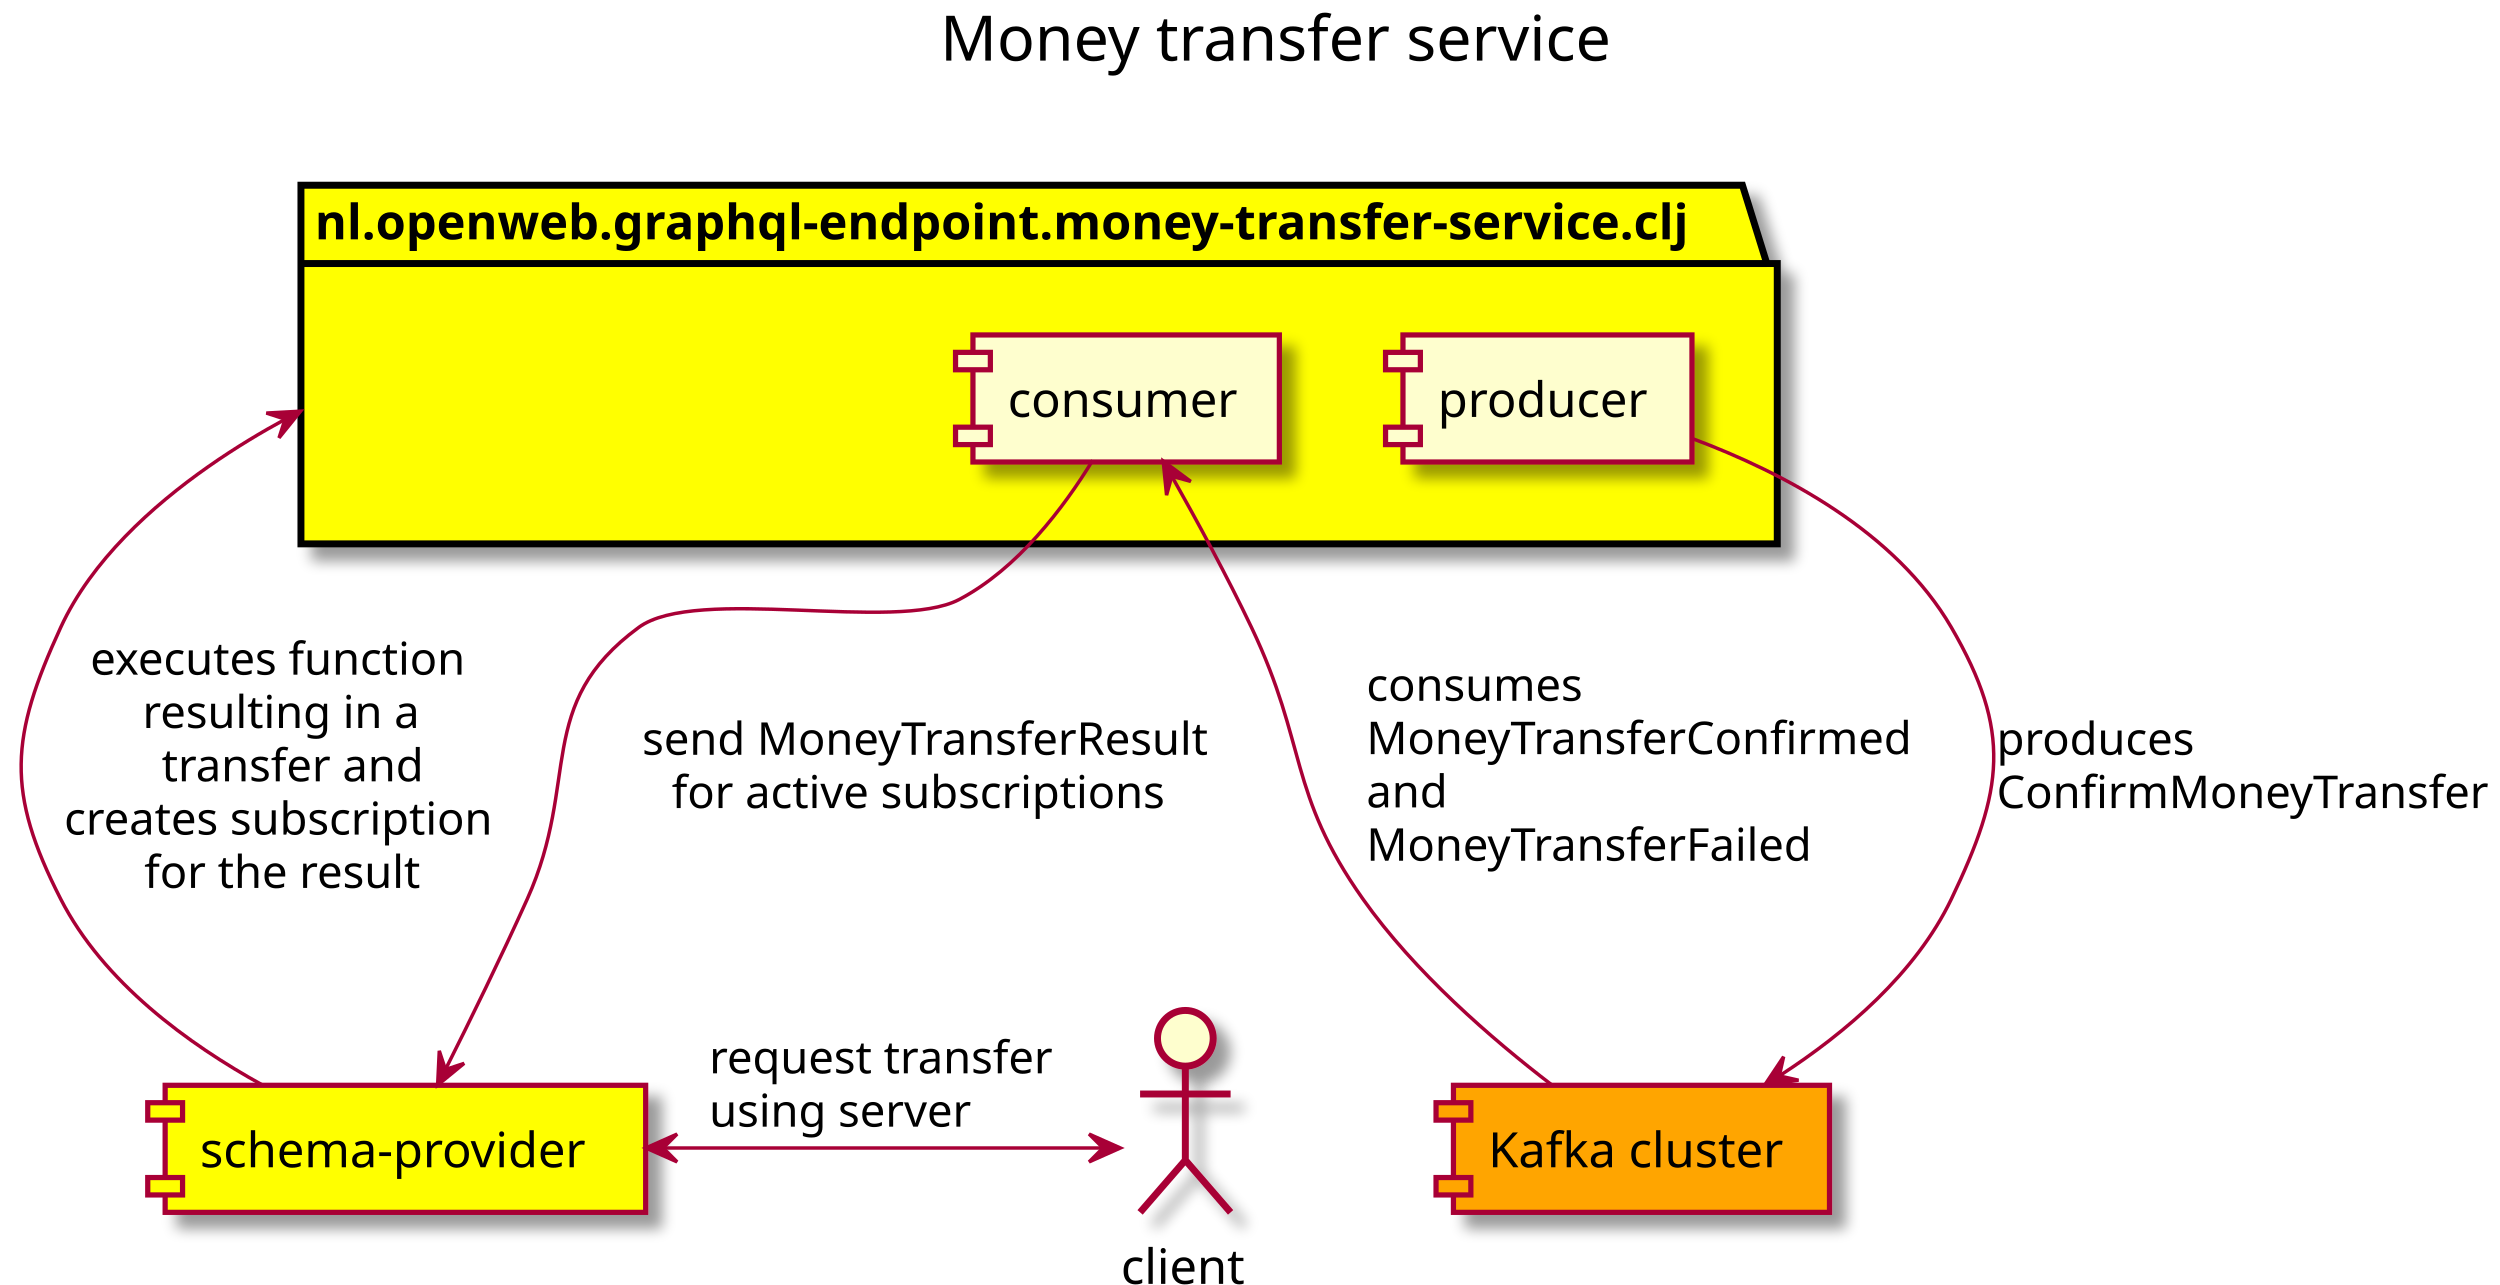
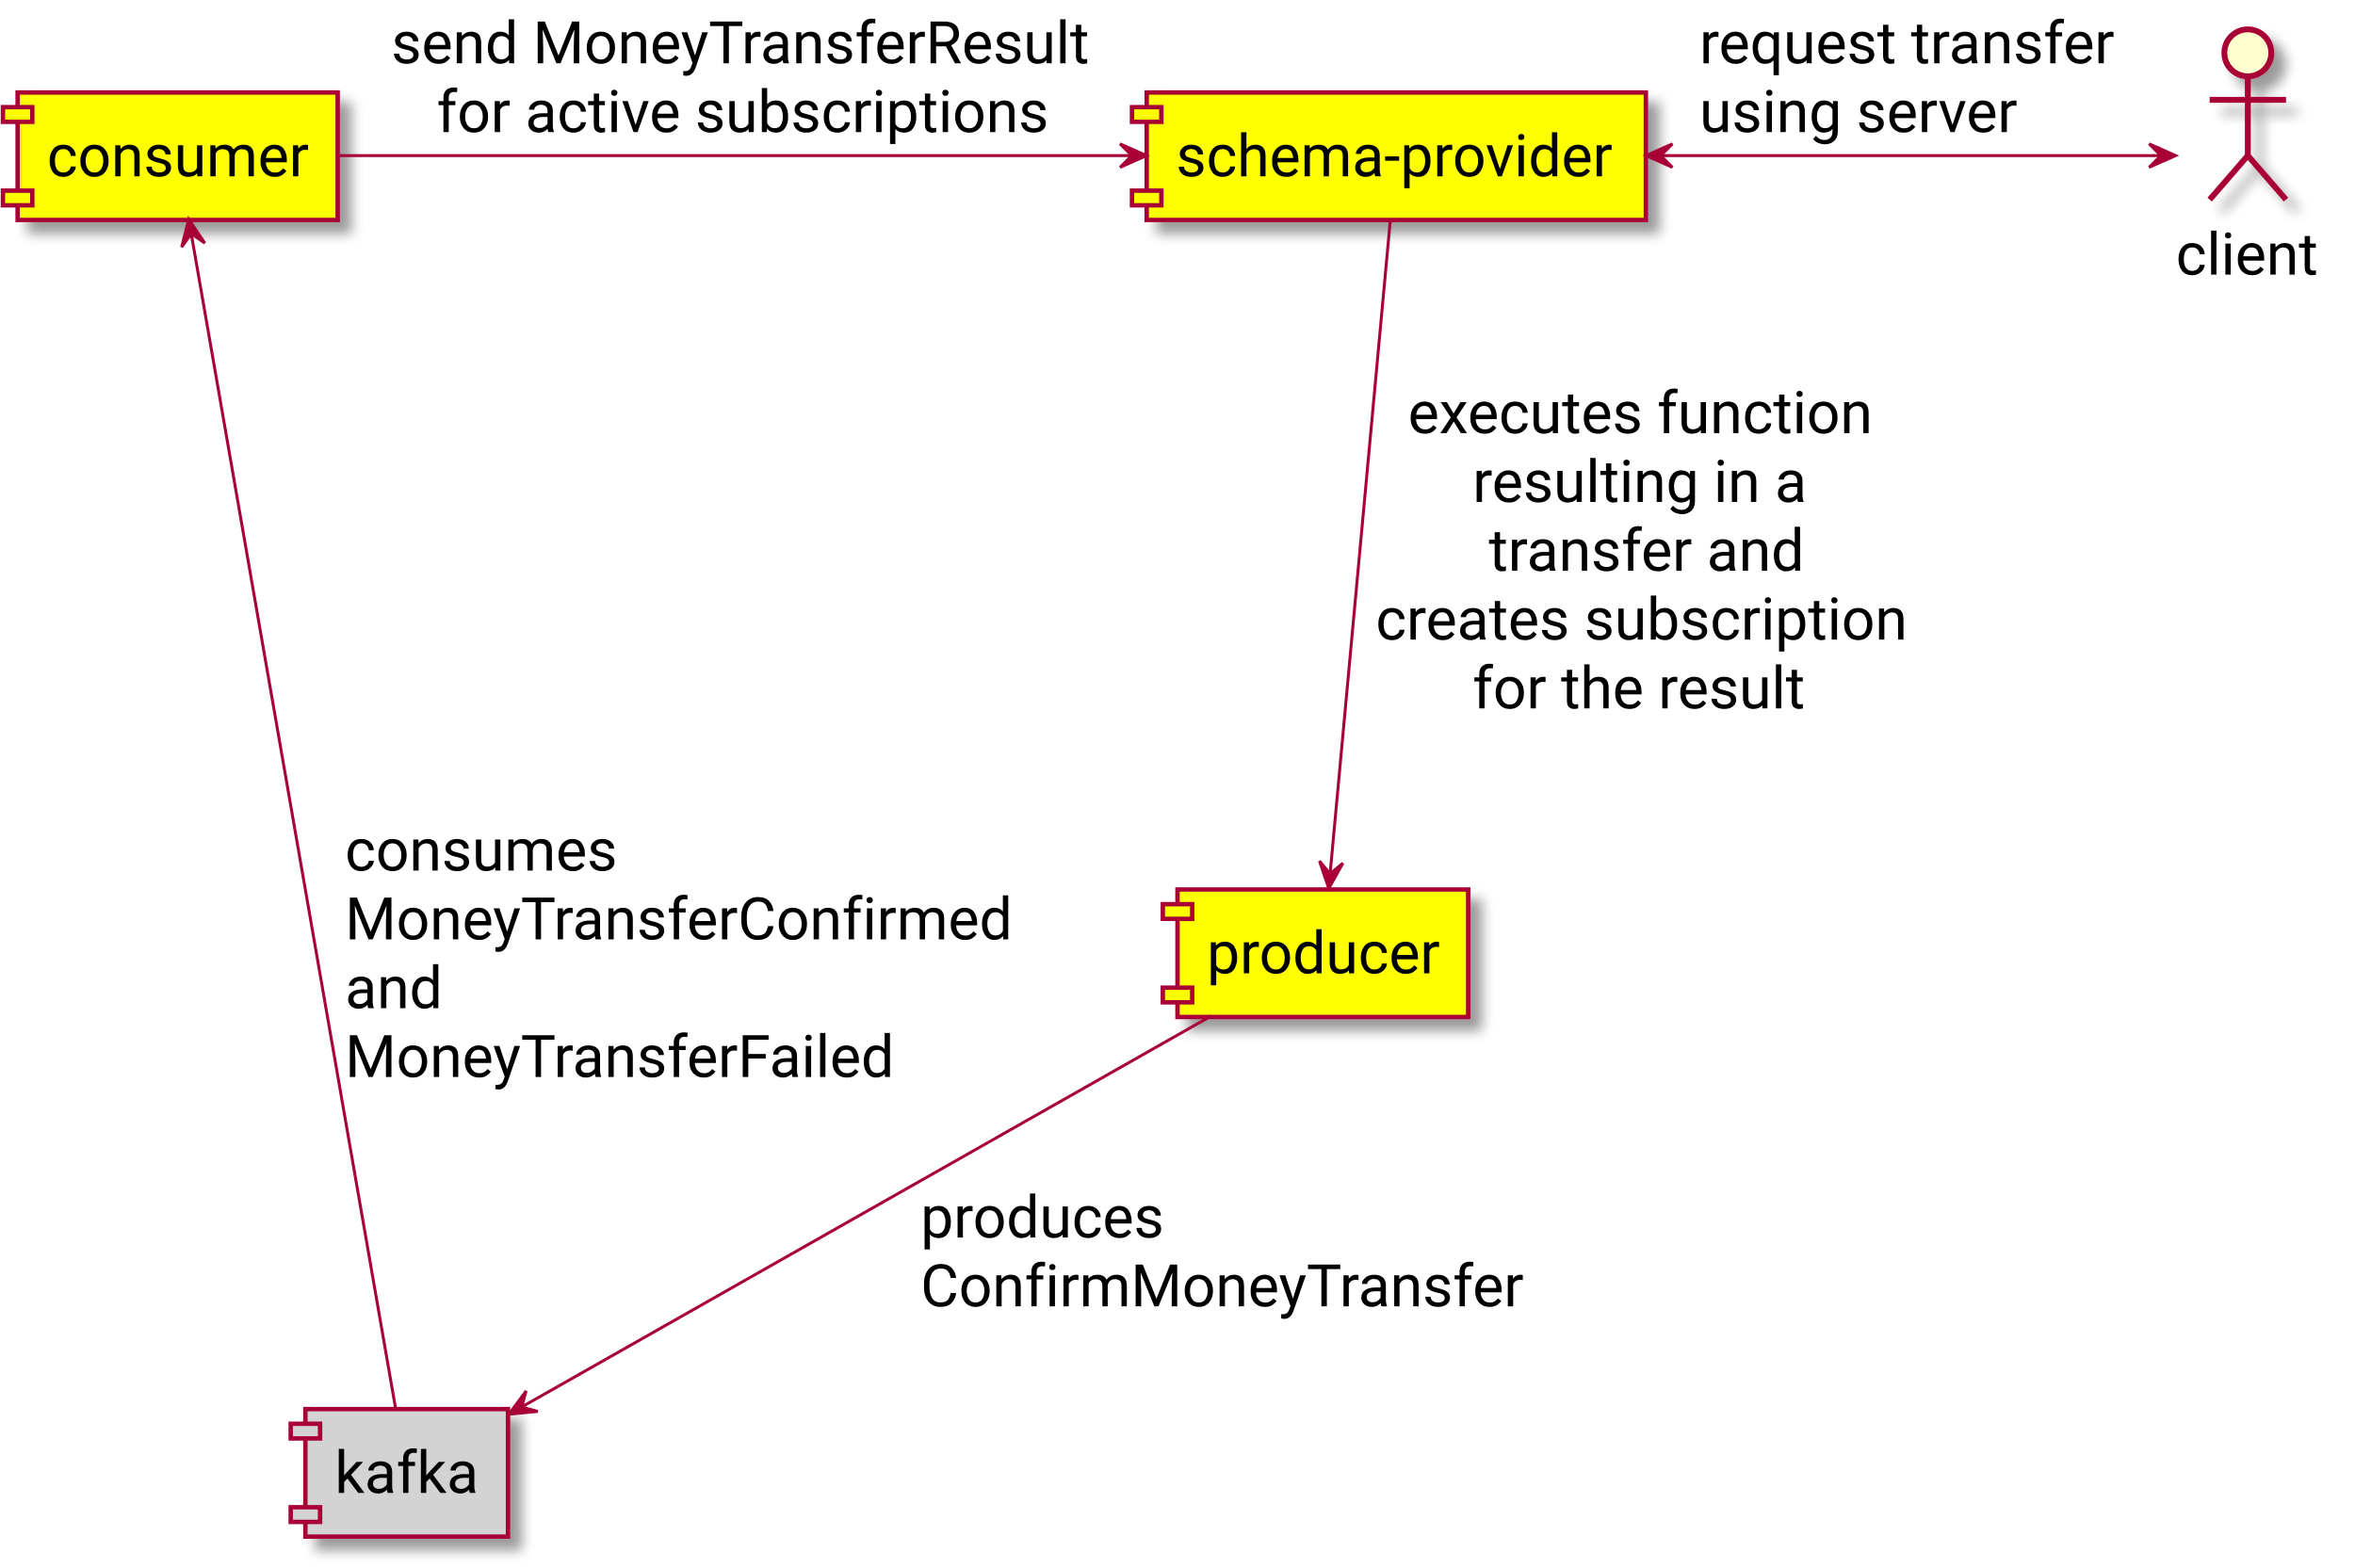
- <svg xmlns="http://www.w3.org/2000/svg" height="369px" style="width:718px;height:369px;" version="1.1" viewBox="0 0 718 369" width="718px">
+ <svg xmlns="http://www.w3.org/2000/svg" contentScriptType="application/ecmascript" contentStyleType="text/css" height="1068px" preserveAspectRatio="none" style="width:1604px;height:1068px;" version="1.1" viewBox="0 0 1604 1068" width="1604px" zoomAndPan="magnify">
  <defs>
-     <filter height="300%" id="f1" width="300%" x="-1" y="-1">
-       <feGaussianBlur result="blurOut" stdDeviation="2.0" />
+     <filter height="300%" id="f1unvmztkxzbk3" width="300%" x="-1" y="-1">
+       <feGaussianBlur result="blurOut" stdDeviation="4.0" />
      <feColorMatrix in="blurOut" result="blurOut2" type="matrix" values="0 0 0 0 0 0 0 0 0 0 0 0 0 0 0 0 0 0 .4 0" />
-       <feOffset dx="4.0" dy="4.0" in="blurOut2" result="blurOut3" />
+       <feOffset dx="8.0" dy="8.0" in="blurOut2" result="blurOut3" />
      <feBlend in="SourceGraphic" in2="blurOut3" mode="normal" />
    </filter>
  </defs>
  <g>
-     <text fill="#000000" font-family="sans-serif" font-size="18" lengthAdjust="spacingAndGlyphs" textLength="196" x="270" y="17.402">Money transfer service</text>
-     <polygon fill="#FFFF00" filter="url(#f1)" points="86.431,53.199,500.431,53.199,507.431,75.688,510.431,75.688,510.431,156.199,86.431,156.199,86.431,53.199" style="stroke: #000000; stroke-width: 2.0;" />
-     <line style="stroke: #000000; stroke-width: 2.0;" x1="86.431" x2="507.431" y1="75.688" y2="75.688" />
-     <text fill="#000000" font-family="sans-serif" font-size="14" font-weight="bold" lengthAdjust="spacingAndGlyphs" textLength="408" x="90.431" y="68.734">nl.openweb.graphql-endpoint.money-transfer-service.clj</text>
-     <rect fill="#FEFECE" filter="url(#f1)" height="36.488" style="stroke: #A80036; stroke-width: 1.5;" width="83" x="402.931" y="96.199" />
-     <rect fill="#FEFECE" height="5" style="stroke: #A80036; stroke-width: 1.5;" width="10" x="397.931" y="101.199" />
-     <rect fill="#FEFECE" height="5" style="stroke: #A80036; stroke-width: 1.5;" width="10" x="397.931" y="122.688" />
-     <text fill="#000000" font-family="sans-serif" font-size="14" lengthAdjust="spacingAndGlyphs" textLength="63" x="412.931" y="119.734">producer</text>
-     <rect fill="#FEFECE" filter="url(#f1)" height="36.488" style="stroke: #A80036; stroke-width: 1.5;" width="88" x="279.431" y="96.199" />
-     <rect fill="#FEFECE" height="5" style="stroke: #A80036; stroke-width: 1.5;" width="10" x="274.431" y="101.199" />
-     <rect fill="#FEFECE" height="5" style="stroke: #A80036; stroke-width: 1.5;" width="10" x="274.431" y="122.688" />
-     <text fill="#000000" font-family="sans-serif" font-size="14" lengthAdjust="spacingAndGlyphs" textLength="68" x="289.431" y="119.734">consumer</text>
-     <rect fill="#FFA500" filter="url(#f1)" height="36.488" style="stroke: #A80036; stroke-width: 1.5;" width="108" x="417.431" y="311.699" />
-     <rect fill="#FFA500" height="5" style="stroke: #A80036; stroke-width: 1.5;" width="10" x="412.431" y="316.699" />
-     <rect fill="#FFA500" height="5" style="stroke: #A80036; stroke-width: 1.5;" width="10" x="412.431" y="338.188" />
-     <text fill="#000000" font-family="sans-serif" font-size="14" lengthAdjust="spacingAndGlyphs" textLength="88" x="427.431" y="335.234">Kafka cluster</text>
-     <ellipse cx="340.431" cy="298.199" fill="#FEFECE" filter="url(#f1)" rx="8" ry="8" style="stroke: #A80036; stroke-width: 2.0;" />
-     <path d="M340.431,306.199 L340.431,333.199 M327.431,314.199 L353.431,314.199 M340.431,333.199 L327.431,348.199 M340.431,333.199 L353.431,348.199 " fill="#FEFECE" filter="url(#f1)" style="stroke: #A80036; stroke-width: 2.0;" />
-     <text fill="#000000" font-family="sans-serif" font-size="14" lengthAdjust="spacingAndGlyphs" textLength="37" x="321.931" y="368.734">client</text>
-     <rect fill="#FFFF00" filter="url(#f1)" height="36.488" style="stroke: #A80036; stroke-width: 1.5;" width="138" x="47.431" y="311.699" />
-     <rect fill="#FFFF00" height="5" style="stroke: #A80036; stroke-width: 1.5;" width="10" x="42.431" y="316.699" />
-     <rect fill="#FFFF00" height="5" style="stroke: #A80036; stroke-width: 1.5;" width="10" x="42.431" y="338.188" />
-     <text fill="#000000" font-family="sans-serif" font-size="14" lengthAdjust="spacingAndGlyphs" textLength="118" x="57.431" y="335.234">schema-provider</text>
-     <path d="M336.608,136.882 C343.715,149.468 352.436,165.505 359.431,180.199 C375.538,214.031 369.801,227.602 391.431,258.199 C406.271,279.19 428.359,298.327 445.568,311.509 " fill="none" style="stroke: #A80036; stroke-width: 1.0;" />
-     <polygon fill="#A80036" points="334.069,132.41,335.034,142.211,336.538,136.758,341.991,138.261,334.069,132.41" style="stroke: #A80036; stroke-width: 1.0;" />
-     <text fill="#000000" font-family="sans-serif" font-size="13" lengthAdjust="spacingAndGlyphs" textLength="64" x="392.431" y="201.268">consumes</text>
-     <text fill="#000000" font-family="sans-serif" font-size="13" lengthAdjust="spacingAndGlyphs" textLength="159" x="392.431" y="216.578">MoneyTransferConfirmed</text>
-     <text fill="#000000" font-family="sans-serif" font-size="13" lengthAdjust="spacingAndGlyphs" textLength="23" x="392.431" y="231.889">and</text>
-     <text fill="#000000" font-family="sans-serif" font-size="13" lengthAdjust="spacingAndGlyphs" textLength="130" x="392.431" y="247.199">MoneyTransferFailed</text>
-     <path d="M190.499,329.699 C234.19,329.699 286.614,329.699 316.473,329.699 " fill="none" style="stroke: #A80036; stroke-width: 1.0;" />
-     <polygon fill="#A80036" points="321.779,329.699,312.779,325.699,316.779,329.699,312.779,333.699,321.779,329.699" style="stroke: #A80036; stroke-width: 1.0;" />
-     <polygon fill="#A80036" points="185.467,329.699,194.467,333.699,190.467,329.699,194.467,325.699,185.467,329.699" style="stroke: #A80036; stroke-width: 1.0;" />
-     <text fill="#000000" font-family="sans-serif" font-size="13" lengthAdjust="spacingAndGlyphs" textLength="100" x="203.681" y="308.268">request transfer</text>
-     <text fill="#000000" font-family="sans-serif" font-size="13" lengthAdjust="spacingAndGlyphs" textLength="77" x="203.681" y="323.578">using server</text>
-     <path d="M86.325,118.095 C86.166,118.176 86.005,118.259 85.843,118.342 C84.543,119.011 83.123,119.759 81.603,120.583 C75.523,123.88 67.837,128.404 59.802,134.037 C43.731,145.302 26.26,161.004 17.431,180.199 C2.946,211.694 1.649,227.333 17.431,258.199 C29.641,282.079 53.958,299.817 75.435,311.652 " fill="none" style="stroke: #A80036; stroke-width: 1.0;" />
-     <polygon fill="#A80036" points="86.325,118.095,76.49,118.632,81.873,120.372,80.134,125.755,86.325,118.095" style="stroke: #A80036; stroke-width: 1.0;" />
-     <text fill="#000000" font-family="sans-serif" font-size="13" lengthAdjust="spacingAndGlyphs" textLength="113" x="25.931" y="193.768">executes function</text>
-     <text fill="#000000" font-family="sans-serif" font-size="13" lengthAdjust="spacingAndGlyphs" textLength="83" x="40.931" y="209.078">resulting in a</text>
-     <text fill="#000000" font-family="sans-serif" font-size="13" lengthAdjust="spacingAndGlyphs" textLength="76" x="46.431" y="224.389">transfer and</text>
-     <text fill="#000000" font-family="sans-serif" font-size="13" lengthAdjust="spacingAndGlyphs" textLength="128" x="18.431" y="239.699">creates subscription</text>
-     <text fill="#000000" font-family="sans-serif" font-size="13" lengthAdjust="spacingAndGlyphs" textLength="82" x="41.431" y="255.01">for the result</text>
-     <path d="M313.821,132.212 C305.566,145.716 292.33,163.335 275.431,172.199 C257.258,181.732 199.964,168.041 183.431,180.199 C153.245,202.399 166.788,224.02 151.431,258.199 C144.002,274.736 134.997,293.098 127.981,307.073 " fill="none" style="stroke: #A80036; stroke-width: 1.0;" />
-     <polygon fill="#A80036" points="125.684,311.635,133.305,305.396,127.933,307.17,126.159,301.798,125.684,311.635" style="stroke: #A80036; stroke-width: 1.0;" />
-     <text fill="#000000" font-family="sans-serif" font-size="13" lengthAdjust="spacingAndGlyphs" textLength="166" x="184.431" y="216.768">send MoneyTransferResult</text>
-     <text fill="#000000" font-family="sans-serif" font-size="13" lengthAdjust="spacingAndGlyphs" textLength="149" x="192.931" y="232.078">for active subscriptions</text>
-     <path d="M485.979,125.936 C512.374,135.786 544.473,152.759 560.431,180.199 C577.859,210.167 575.417,226.939 560.431,258.199 C550.164,279.618 530.005,296.653 511.466,308.714 " fill="none" style="stroke: #A80036; stroke-width: 1.0;" />
-     <polygon fill="#A80036" points="506.794,311.673,516.538,310.236,511.018,308.997,512.257,303.478,506.794,311.673" style="stroke: #A80036; stroke-width: 1.0;" />
-     <text fill="#000000" font-family="sans-serif" font-size="13" lengthAdjust="spacingAndGlyphs" textLength="58" x="573.431" y="216.768">produces</text>
-     <text fill="#000000" font-family="sans-serif" font-size="13" lengthAdjust="spacingAndGlyphs" textLength="144" x="573.431" y="232.078">ConfirmMoneyTransfer</text>
+     <rect fill="#FFFF00" filter="url(#f1unvmztkxzbk3)" height="86.875" style="stroke: #A80036; stroke-width: 3.0;" width="198" x="802" y="606" />
+     <rect fill="#FFFF00" height="10" style="stroke: #A80036; stroke-width: 3.0;" width="20" x="792" y="616" />
+     <rect fill="#FFFF00" height="10" style="stroke: #A80036; stroke-width: 3.0;" width="20" x="792" y="672.875" />
+     <text fill="#000000" font-family="Roboto" font-size="40" lengthAdjust="spacingAndGlyphs" textLength="158" x="822" y="663.109">producer</text>
+     <rect fill="#FFFF00" filter="url(#f1unvmztkxzbk3)" height="86.875" style="stroke: #A80036; stroke-width: 3.0;" width="218" x="12" y="63" />
+     <rect fill="#FFFF00" height="10" style="stroke: #A80036; stroke-width: 3.0;" width="20" x="2" y="73" />
+     <rect fill="#FFFF00" height="10" style="stroke: #A80036; stroke-width: 3.0;" width="20" x="2" y="129.875" />
+     <text fill="#000000" font-family="Roboto" font-size="40" lengthAdjust="spacingAndGlyphs" textLength="178" x="32" y="120.109">consumer</text>
+     <rect fill="#D3D3D3" filter="url(#f1unvmztkxzbk3)" height="86.875" style="stroke: #A80036; stroke-width: 3.0;" width="138" x="208" y="960" />
+     <rect fill="#D3D3D3" height="10" style="stroke: #A80036; stroke-width: 3.0;" width="20" x="198" y="970" />
+     <rect fill="#D3D3D3" height="10" style="stroke: #A80036; stroke-width: 3.0;" width="20" x="198" y="1026.875" />
+     <text fill="#000000" font-family="Roboto" font-size="40" lengthAdjust="spacingAndGlyphs" textLength="98" x="228" y="1017.109">kafka</text>
+     <ellipse cx="1531" cy="36" fill="#FEFECE" filter="url(#f1unvmztkxzbk3)" rx="16" ry="16" style="stroke: #A80036; stroke-width: 4.0;" />
+     <path d="M1531,52 L1531,106 M1505,68 L1557,68 M1531,106 L1505,136 M1531,106 L1557,136 " fill="none" filter="url(#f1unvmztkxzbk3)" style="stroke: #A80036; stroke-width: 4.0;" />
+     <text fill="#000000" font-family="Roboto" font-size="40" lengthAdjust="spacingAndGlyphs" textLength="98" x="1482" y="187.109">client</text>
+     <rect fill="#FFFF00" filter="url(#f1unvmztkxzbk3)" height="86.875" style="stroke: #A80036; stroke-width: 3.0;" width="340" x="781" y="63" />
+     <rect fill="#FFFF00" height="10" style="stroke: #A80036; stroke-width: 3.0;" width="20" x="771" y="73" />
+     <rect fill="#FFFF00" height="10" style="stroke: #A80036; stroke-width: 3.0;" width="20" x="771" y="129.875" />
+     <text fill="#000000" font-family="Roboto" font-size="40" lengthAdjust="spacingAndGlyphs" textLength="300" x="801" y="120.109">schema-provider</text>
+     <path d="M1131.295,106 C1247.817,106 1392.055,106 1471.5,106 " fill="none" id="sp-cl" style="stroke: #A80036; stroke-width: 2.0;" />
+     <polygon fill="#A80036" points="1481.801,106,1463.801,98,1471.801,106,1463.801,114,1481.801,106" style="stroke: #A80036; stroke-width: 2.0;" />
+     <polygon fill="#A80036" points="1121.1,106,1139.1,114,1131.1,106,1139.1,98,1121.1,106" style="stroke: #A80036; stroke-width: 2.0;" />
+     <text fill="#000000" font-family="Roboto" font-size="40" lengthAdjust="spacingAndGlyphs" textLength="288" x="1157.5" y="43.109">request transfer</text>
+     <text fill="#000000" font-family="Roboto" font-size="40" lengthAdjust="spacingAndGlyphs" textLength="218" x="1157.5" y="89.984">using server</text>
+     <path d="M946.993,149.518 C937.923,248.013 915.845,487.782 905.945,595.293 " fill="none" id="sp-&gt;p" style="stroke: #A80036; stroke-width: 2.0;" />
+     <polygon fill="#A80036" points="905.026,605.275,914.643,588.084,905.943,595.317,898.711,586.617,905.026,605.275" style="stroke: #A80036; stroke-width: 2.0;" />
+     <text fill="#000000" font-family="Roboto" font-size="40" lengthAdjust="spacingAndGlyphs" textLength="318" x="959" y="295.109">executes function</text>
+     <text fill="#000000" font-family="Roboto" font-size="40" lengthAdjust="spacingAndGlyphs" textLength="230" x="1003" y="341.984">resulting in a</text>
+     <text fill="#000000" font-family="Roboto" font-size="40" lengthAdjust="spacingAndGlyphs" textLength="218" x="1014" y="388.859">transfer and</text>
+     <text fill="#000000" font-family="Roboto" font-size="40" lengthAdjust="spacingAndGlyphs" textLength="362" x="937" y="435.734">creates subscription</text>
+     <text fill="#000000" font-family="Roboto" font-size="40" lengthAdjust="spacingAndGlyphs" textLength="230" x="1003" y="482.609">for the result</text>
+     <path d="M230.362,106 C367.767,106 605.483,106 770.126,106 " fill="none" id="c-&gt;sp" style="stroke: #A80036; stroke-width: 2.0;" />
+     <polygon fill="#A80036" points="780.864,106,762.864,98,770.864,106,762.864,114,780.864,106" style="stroke: #A80036; stroke-width: 2.0;" />
+     <text fill="#000000" font-family="Roboto" font-size="40" lengthAdjust="spacingAndGlyphs" textLength="478" x="266.5" y="43.109">send MoneyTransferResult</text>
+     <text fill="#000000" font-family="Roboto" font-size="40" lengthAdjust="spacingAndGlyphs" textLength="416" x="297.5" y="89.984">for active subscriptions</text>
+     <path d="M825.109,692.053 C706.086,759.576 476.661,889.731 355.841,958.273 " fill="none" id="p-&gt;kc" style="stroke: #A80036; stroke-width: 2.0;" />
+     <polygon fill="#A80036" points="346.623,963.502,366.227,961.578,355.321,958.568,358.332,947.662,346.623,963.502" style="stroke: #A80036; stroke-width: 2.0;" />
+     <text fill="#000000" font-family="Roboto" font-size="40" lengthAdjust="spacingAndGlyphs" textLength="164" x="627" y="843.109">produces</text>
+     <text fill="#000000" font-family="Roboto" font-size="40" lengthAdjust="spacingAndGlyphs" textLength="414" x="627" y="889.984">ConfirmMoneyTransfer</text>
+     <path d="M130.309,159.527 C158.667,322.585 243.619,811.061 269.46,959.646 " fill="none" id="c&lt;-kc" style="stroke: #A80036; stroke-width: 2.0;" />
+     <polygon fill="#A80036" points="128.524,149.264,123.727,168.369,130.238,159.116,139.49,165.627,128.524,149.264" style="stroke: #A80036; stroke-width: 2.0;" />
+     <text fill="#000000" font-family="Roboto" font-size="40" lengthAdjust="spacingAndGlyphs" textLength="184" x="235" y="593.109">consumes</text>
+     <text fill="#000000" font-family="Roboto" font-size="40" lengthAdjust="spacingAndGlyphs" textLength="458" x="235" y="639.984">MoneyTransferConfirmed</text>
+     <text fill="#000000" font-family="Roboto" font-size="40" lengthAdjust="spacingAndGlyphs" textLength="66" x="235" y="686.859">and</text>
+     <text fill="#000000" font-family="Roboto" font-size="40" lengthAdjust="spacingAndGlyphs" textLength="378" x="235" y="733.734">MoneyTransferFailed</text>
  </g>
</svg>
